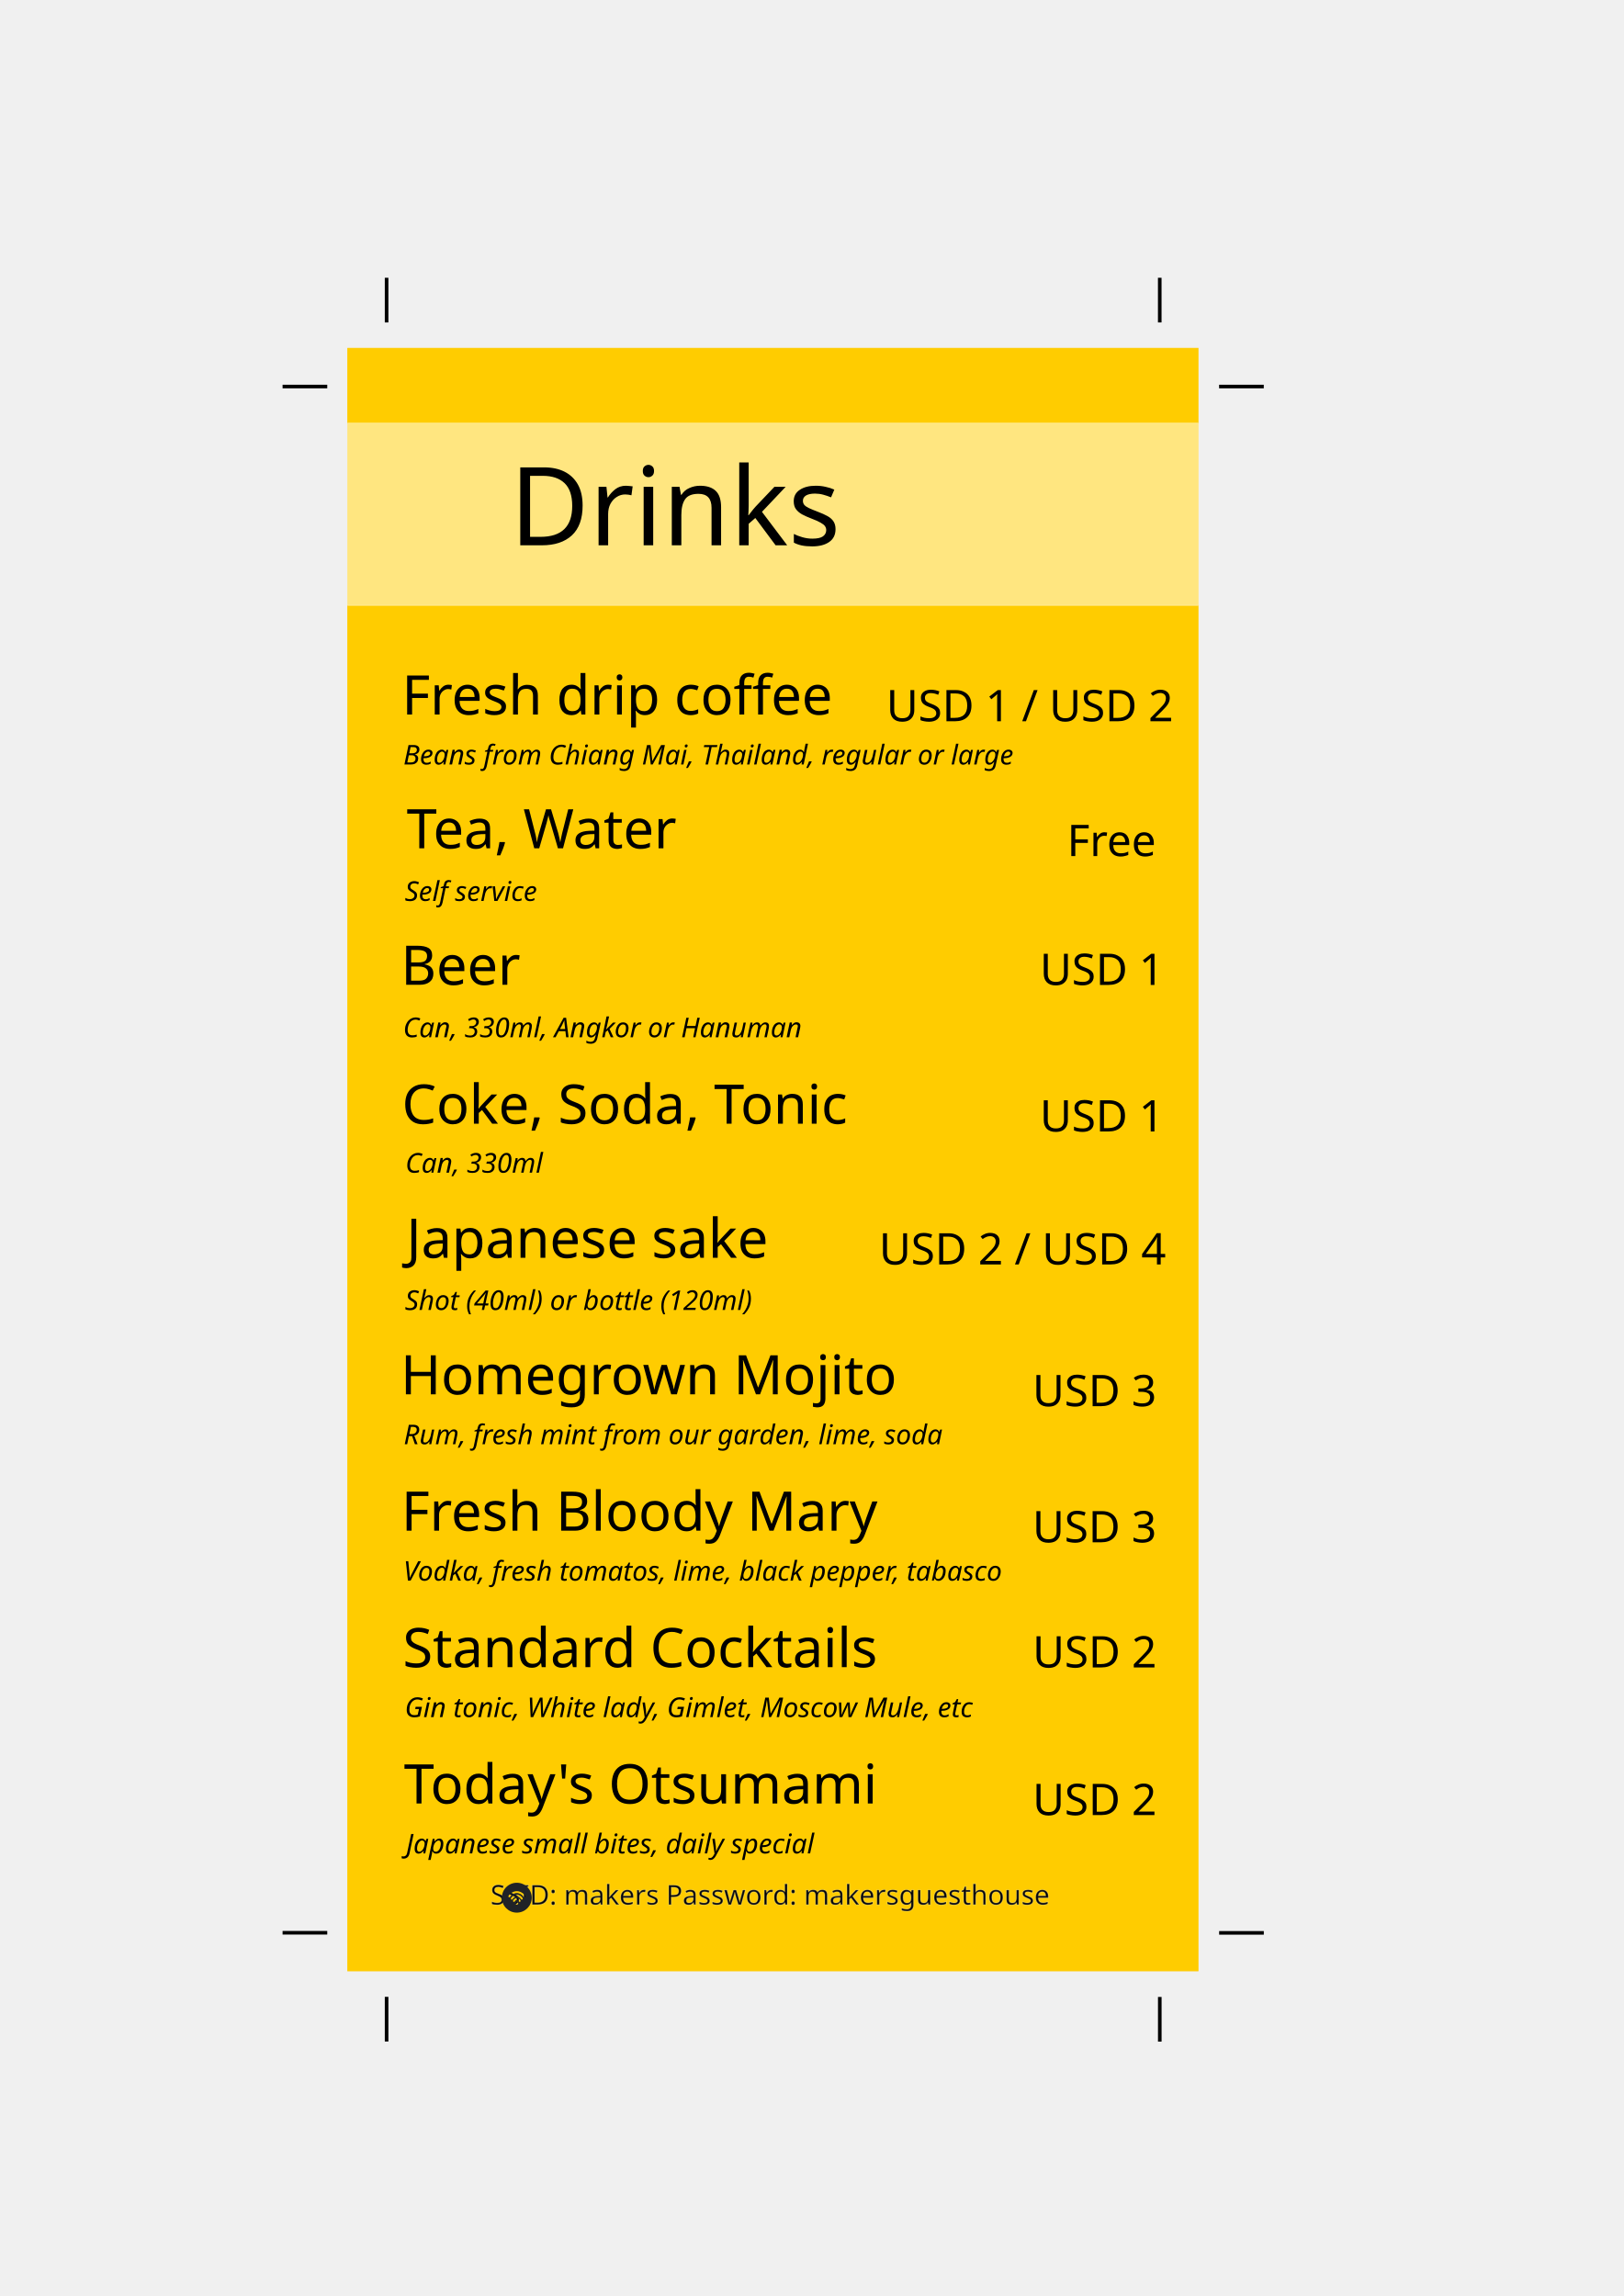
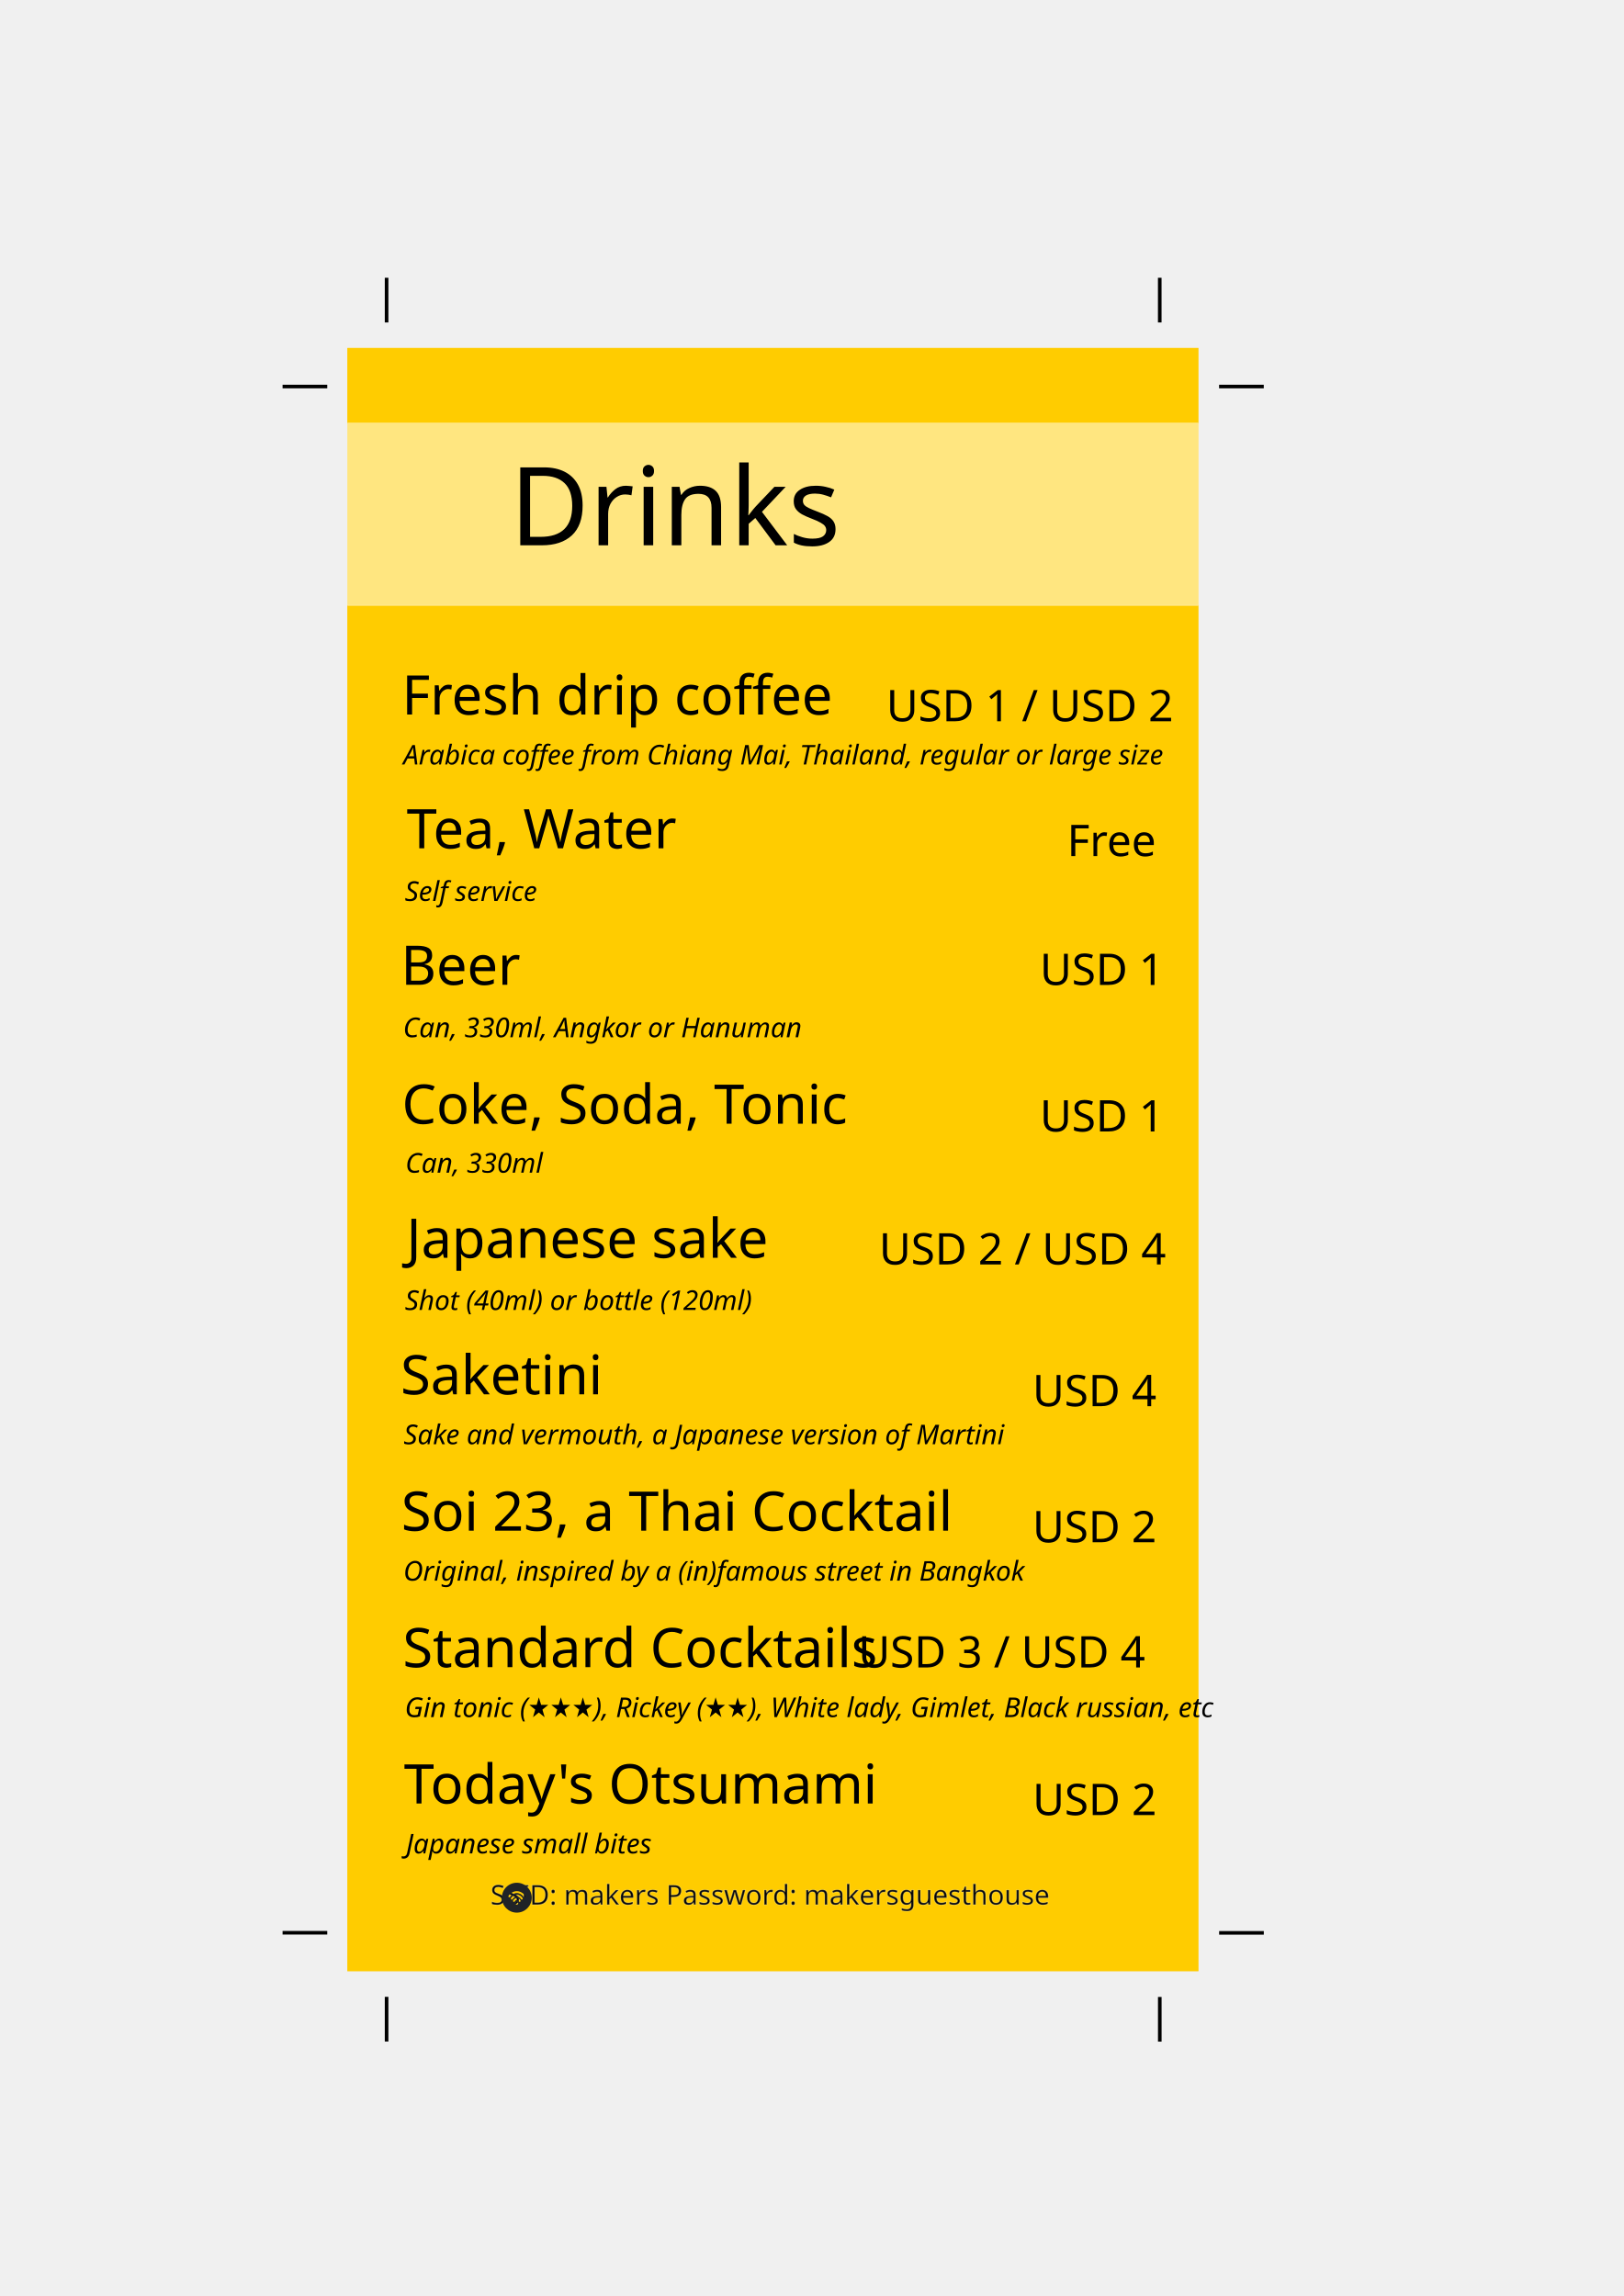
<svg xmlns="http://www.w3.org/2000/svg" width="210mm" height="297mm" viewBox="0 0 210 297" version="1.1" id="svg5" xml:space="preserve">
  <defs id="defs2" />
  <g id="layer1">
    <rect style="fill:#ffcc00;stroke:#ffcc00;stroke-width:0.126;stroke-opacity:1" id="rect286" width="109.95" height="209.874" x="44.987" y="45.063" />
  </g>
  <g id="layer2">
    <g id="g361" transform="translate(0,-25.9552)">
      <rect style="fill:#ffffff;fill-opacity:0.5;stroke:#ffffff;stroke-width:0.083;stroke-opacity:0.5" id="rect3335" width="109.993" height="23.582" x="44.966" y="80.686" />
      <text xml:space="preserve" style="font-style:normal;font-variant:normal;font-weight:normal;font-stretch:normal;font-size:14.111px;font-family:'Courier Prime';-inkscape-font-specification:'Courier Prime, Normal';font-variant-ligatures:normal;font-variant-caps:normal;font-variant-numeric:normal;font-variant-east-asian:normal;text-align:center;text-anchor:middle;fill:#000000;fill-opacity:1" x="100.148" y="96.49" id="text6148">
        <tspan id="tspan6146" style="font-style:normal;font-variant:normal;font-weight:normal;font-stretch:normal;font-size:14.111px;font-family:'Courier Prime';-inkscape-font-specification:'Courier Prime, Normal';font-variant-ligatures:normal;font-variant-caps:normal;font-variant-numeric:normal;font-variant-east-asian:normal;fill:#000000;fill-opacity:1" x="100.148" y="96.49">Drinks</tspan>
      </text>
    </g>
    <g id="g1516" transform="translate(0.5404366,1.84178)">
      <g id="g1393">
        <text xml:space="preserve" style="font-style:normal;font-variant:normal;font-weight:normal;font-stretch:normal;font-size:7.056px;font-family:Amaranth;-inkscape-font-specification:'Amaranth, Normal';font-variant-ligatures:normal;font-variant-caps:normal;font-variant-numeric:normal;font-variant-east-asian:normal;text-align:start;text-anchor:start;fill:#000000;fill-opacity:1;stroke-width:0.265" x="52.01" y="160.86" id="text6531">
          <tspan id="tspan6529" style="text-align:start;text-anchor:start;stroke-width:0.265" x="52.01" y="160.86">Japanese sake</tspan>
        </text>
        <text xml:space="preserve" style="font-style:italic;font-variant:normal;font-weight:normal;font-stretch:ultra-condensed;font-size:3.528px;font-family:'Fira Sans Compressed';-inkscape-font-specification:'Fira Sans Compressed, Italic Ultra-Condensed';font-variant-ligatures:normal;font-variant-caps:normal;font-variant-numeric:normal;font-variant-east-asian:normal;text-align:start;text-anchor:start;fill:#000000;fill-opacity:1;stroke-width:0.265" x="51.831" y="167.613" id="text6636">
          <tspan id="tspan6634" style="font-style:italic;font-variant:normal;font-weight:normal;font-stretch:ultra-condensed;font-size:3.528px;font-family:'Fira Sans Compressed';-inkscape-font-specification:'Fira Sans Compressed, Italic Ultra-Condensed';font-variant-ligatures:normal;font-variant-caps:normal;font-variant-numeric:normal;font-variant-east-asian:normal;stroke-width:0.265" x="51.831" y="167.613">Shot (40ml) or bottle (120ml)</tspan>
        </text>
      </g>
      <text xml:space="preserve" style="font-style:normal;font-variant:normal;font-weight:normal;font-stretch:normal;font-size:5.644px;font-family:Amaranth;-inkscape-font-specification:'Amaranth, Normal';font-variant-ligatures:normal;font-variant-caps:normal;font-variant-numeric:normal;font-variant-east-asian:normal;text-align:start;text-anchor:start;fill:#000000;fill-opacity:1;stroke-width:0.265" x="113.162" y="161.722" id="text6561">
        <tspan id="tspan6559" style="font-style:normal;font-variant:normal;font-weight:normal;font-stretch:normal;font-size:5.644px;font-family:Amaranth;-inkscape-font-specification:'Amaranth, Normal';font-variant-ligatures:normal;font-variant-caps:normal;font-variant-numeric:normal;font-variant-east-asian:normal;stroke-width:0.265" x="113.162" y="161.722">USD 2 / USD 4</tspan>
      </text>
    </g>
-     <g id="g1507" transform="translate(0.5404358,2.302219)">
-       <g id="g1399">
-         <text xml:space="preserve" style="font-style:normal;font-variant:normal;font-weight:normal;font-stretch:normal;font-size:7.056px;font-family:Amaranth;-inkscape-font-specification:'Amaranth, Normal';font-variant-ligatures:normal;font-variant-caps:normal;font-variant-numeric:normal;font-variant-east-asian:normal;text-align:start;text-anchor:start;fill:#000000;fill-opacity:1;stroke-width:0.265" x="51.27" y="178.057" id="text6515">
-           <tspan style="text-align:start;text-anchor:start;stroke-width:0.265" x="51.27" y="178.057" id="tspan6517">Homegrown Mojito</tspan>
-         </text>
-         <text xml:space="preserve" style="font-style:italic;font-variant:normal;font-weight:normal;font-stretch:ultra-condensed;font-size:3.528px;font-family:'Fira Sans Compressed';-inkscape-font-specification:'Fira Sans Compressed, Italic Ultra-Condensed';font-variant-ligatures:normal;font-variant-caps:normal;font-variant-numeric:normal;font-variant-east-asian:normal;text-align:start;text-anchor:start;fill:#000000;fill-opacity:1;stroke-width:0.265" x="51.669" y="184.512" id="text6628">
-           <tspan id="tspan6626" style="font-style:italic;font-variant:normal;font-weight:normal;font-stretch:ultra-condensed;font-size:3.528px;font-family:'Fira Sans Compressed';-inkscape-font-specification:'Fira Sans Compressed, Italic Ultra-Condensed';font-variant-ligatures:normal;font-variant-caps:normal;font-variant-numeric:normal;font-variant-east-asian:normal;stroke-width:0.265" x="51.669" y="184.512">Rum, fresh mint from our garden, lime, soda</tspan>
-         </text>
-       </g>
-       <text xml:space="preserve" style="font-style:normal;font-variant:normal;font-weight:normal;font-stretch:normal;font-size:5.644px;font-family:Amaranth;-inkscape-font-specification:'Amaranth, Normal';font-variant-ligatures:normal;font-variant-caps:normal;font-variant-numeric:normal;font-variant-east-asian:normal;text-align:start;text-anchor:start;fill:#000000;fill-opacity:1;stroke-width:0.265" x="133.003" y="179.597" id="text6569">
-         <tspan id="tspan6567" style="font-style:normal;font-variant:normal;font-weight:normal;font-stretch:normal;font-size:5.644px;font-family:Amaranth;-inkscape-font-specification:'Amaranth, Normal';font-variant-ligatures:normal;font-variant-caps:normal;font-variant-numeric:normal;font-variant-east-asian:normal;stroke-width:0.265" x="133.003" y="179.597">USD 3</tspan>
+     <g id="g1399" transform="translate(0.5404358,2.302219)">
+       <text xml:space="preserve" style="font-style:normal;font-variant:normal;font-weight:normal;font-stretch:normal;font-size:7.056px;font-family:Amaranth;-inkscape-font-specification:'Amaranth, Normal';font-variant-ligatures:normal;font-variant-caps:normal;font-variant-numeric:normal;font-variant-east-asian:normal;text-align:start;text-anchor:start;fill:#000000;fill-opacity:1;stroke-width:0.265" x="51.27" y="178.057" id="text6515">
+         <tspan style="text-align:start;text-anchor:start;stroke-width:0.265" x="51.27" y="178.057" id="tspan6517">Saketini</tspan>
+       </text>
+       <text xml:space="preserve" style="font-style:italic;font-variant:normal;font-weight:normal;font-stretch:ultra-condensed;font-size:3.528px;font-family:'Fira Sans Compressed';-inkscape-font-specification:'Fira Sans Compressed, Italic Ultra-Condensed';font-variant-ligatures:normal;font-variant-caps:normal;font-variant-numeric:normal;font-variant-east-asian:normal;text-align:start;text-anchor:start;fill:#000000;fill-opacity:1;stroke-width:0.265" x="51.669" y="184.512" id="text6628">
+         <tspan id="tspan6626" style="font-style:italic;font-variant:normal;font-weight:normal;font-stretch:ultra-condensed;font-size:3.528px;font-family:'Fira Sans Compressed';-inkscape-font-specification:'Fira Sans Compressed, Italic Ultra-Condensed';font-variant-ligatures:normal;font-variant-caps:normal;font-variant-numeric:normal;font-variant-east-asian:normal;stroke-width:0.265" x="51.669" y="184.512">Sake and vermouth, a Japanese version of Martini</tspan>
      </text>
    </g>
+     <text xml:space="preserve" style="font-style:normal;font-variant:normal;font-weight:normal;font-stretch:normal;font-size:5.644px;font-family:Amaranth;-inkscape-font-specification:'Amaranth, Normal';font-variant-ligatures:normal;font-variant-caps:normal;font-variant-numeric:normal;font-variant-east-asian:normal;text-align:start;text-anchor:start;fill:#000000;fill-opacity:1;stroke-width:0.265" x="133.543" y="181.899" id="text6569">
+       <tspan id="tspan6567" style="font-style:normal;font-variant:normal;font-weight:normal;font-stretch:normal;font-size:5.644px;font-family:Amaranth;-inkscape-font-specification:'Amaranth, Normal';font-variant-ligatures:normal;font-variant-caps:normal;font-variant-numeric:normal;font-variant-east-asian:normal;stroke-width:0.265" x="133.543" y="181.899">USD 4</tspan>
+     </text>
    <g id="g1525" transform="translate(0.5404321,1.3517)">
      <g id="g1387">
        <text xml:space="preserve" style="font-style:normal;font-variant:normal;font-weight:normal;font-stretch:normal;font-size:7.056px;font-family:Amaranth;-inkscape-font-specification:'Amaranth, Normal';font-variant-ligatures:normal;font-variant-caps:normal;font-variant-numeric:normal;font-variant-east-asian:normal;text-align:start;text-anchor:start;fill:#000000;fill-opacity:1;stroke-width:0.265" x="51.432" y="144.003" id="text6511">
          <tspan id="tspan6509" style="text-align:start;text-anchor:start;stroke-width:0.265" x="51.432" y="144.003">Coke, Soda, Tonic</tspan>
        </text>
        <text xml:space="preserve" style="font-style:italic;font-variant:normal;font-weight:normal;font-stretch:ultra-condensed;font-size:3.528px;font-family:'Fira Sans Compressed';-inkscape-font-specification:'Fira Sans Compressed, Italic Ultra-Condensed';font-variant-ligatures:normal;font-variant-caps:normal;font-variant-numeric:normal;font-variant-east-asian:normal;text-align:start;text-anchor:start;fill:#000000;fill-opacity:1;stroke-width:0.265" x="51.886" y="150.347" id="text6620">
          <tspan id="tspan6618" style="font-style:italic;font-variant:normal;font-weight:normal;font-stretch:ultra-condensed;font-size:3.528px;font-family:'Fira Sans Compressed';-inkscape-font-specification:'Fira Sans Compressed, Italic Ultra-Condensed';font-variant-ligatures:normal;font-variant-caps:normal;font-variant-numeric:normal;font-variant-east-asian:normal;stroke-width:0.265" x="51.886" y="150.347">Can, 330ml</tspan>
        </text>
      </g>
      <text xml:space="preserve" style="font-style:normal;font-variant:normal;font-weight:normal;font-stretch:normal;font-size:5.644px;font-family:Amaranth;-inkscape-font-specification:'Amaranth, Normal';font-variant-ligatures:normal;font-variant-caps:normal;font-variant-numeric:normal;font-variant-east-asian:normal;text-align:start;text-anchor:start;fill:#000000;fill-opacity:1;stroke-width:0.265" x="133.956" y="145.007" id="text6573">
        <tspan id="tspan6571" style="font-style:normal;font-variant:normal;font-weight:normal;font-stretch:normal;font-size:5.644px;font-family:Amaranth;-inkscape-font-specification:'Amaranth, Normal';font-variant-ligatures:normal;font-variant-caps:normal;font-variant-numeric:normal;font-variant-east-asian:normal;stroke-width:0.265" x="133.956" y="145.007">USD 1</tspan>
      </text>
    </g>
    <g id="g1543" transform="translate(0.540439,0.4540938)">
      <g id="g1369">
        <text xml:space="preserve" style="font-style:normal;font-variant:normal;font-weight:normal;font-stretch:normal;font-size:7.056px;font-family:Amaranth;-inkscape-font-specification:'Amaranth, Normal';font-variant-ligatures:normal;font-variant-caps:normal;font-variant-numeric:normal;font-variant-east-asian:normal;text-align:start;text-anchor:start;fill:#000000;fill-opacity:1;stroke-width:0.265" x="52.046" y="109.283" id="text6557">
          <tspan id="tspan6555" style="stroke-width:0.265" x="52.046" y="109.283">Tea, Water</tspan>
        </text>
        <text xml:space="preserve" style="font-style:italic;font-variant:normal;font-weight:normal;font-stretch:ultra-condensed;font-size:3.528px;font-family:'Fira Sans Compressed';-inkscape-font-specification:'Fira Sans Compressed, Italic Ultra-Condensed';font-variant-ligatures:normal;font-variant-caps:normal;font-variant-numeric:normal;font-variant-east-asian:normal;text-align:start;text-anchor:start;fill:#000000;fill-opacity:1;stroke-width:0.265" x="51.82" y="116.084" id="text6616">
          <tspan id="tspan6614" style="font-style:italic;font-variant:normal;font-weight:normal;font-stretch:ultra-condensed;font-size:3.528px;font-family:'Fira Sans Compressed';-inkscape-font-specification:'Fira Sans Compressed, Italic Ultra-Condensed';font-variant-ligatures:normal;font-variant-caps:normal;font-variant-numeric:normal;font-variant-east-asian:normal;stroke-width:0.265" x="51.82" y="116.084">Self service</tspan>
        </text>
      </g>
      <text xml:space="preserve" style="font-style:normal;font-variant:normal;font-weight:normal;font-stretch:normal;font-size:5.644px;font-family:Amaranth;-inkscape-font-specification:'Amaranth, Normal';font-variant-ligatures:normal;font-variant-caps:normal;font-variant-numeric:normal;font-variant-east-asian:normal;text-align:start;text-anchor:start;fill:#000000;fill-opacity:1;stroke-width:0.265" x="137.467" y="110.281" id="text6604">
        <tspan id="tspan6602" style="font-style:normal;font-variant:normal;font-weight:normal;font-stretch:normal;font-size:5.644px;font-family:Amaranth;-inkscape-font-specification:'Amaranth, Normal';font-variant-ligatures:normal;font-variant-caps:normal;font-variant-numeric:normal;font-variant-east-asian:normal;stroke-width:0.265" x="137.467" y="110.281">Free</tspan>
      </text>
    </g>
    <g id="g1552" transform="translate(0.5404395)">
      <g id="g1375">
        <text xml:space="preserve" style="font-style:normal;font-variant:normal;font-weight:normal;font-stretch:normal;font-size:7.056px;font-family:Amaranth;-inkscape-font-specification:'Amaranth, Normal';font-variant-ligatures:normal;font-variant-caps:normal;font-variant-numeric:normal;font-variant-east-asian:normal;text-align:start;text-anchor:start;fill:#000000;fill-opacity:1;stroke-width:0.265" x="51.428" y="92.431" id="text6553">
          <tspan id="tspan6551" style="stroke-width:0.265" x="51.428" y="92.431">Fresh drip coffee</tspan>
        </text>
        <text xml:space="preserve" style="font-style:italic;font-variant:normal;font-weight:normal;font-stretch:ultra-condensed;font-size:3.528px;font-family:'Fira Sans Compressed';-inkscape-font-specification:'Fira Sans Compressed, Italic Ultra-Condensed';font-variant-ligatures:normal;font-variant-caps:normal;font-variant-numeric:normal;font-variant-east-asian:normal;text-align:start;text-anchor:start;fill:#000000;fill-opacity:1;stroke-width:0.265" x="51.626" y="98.893" id="text6612">
-           <tspan id="tspan6610" style="font-style:italic;font-variant:normal;font-weight:normal;font-stretch:ultra-condensed;font-size:3.528px;font-family:'Fira Sans Compressed';-inkscape-font-specification:'Fira Sans Compressed, Italic Ultra-Condensed';font-variant-ligatures:normal;font-variant-caps:normal;font-variant-numeric:normal;font-variant-east-asian:normal;stroke-width:0.265" x="51.626" y="98.893">Beans from Chiang Mai, Thailand, regular or large</tspan>
+           <tspan id="tspan6610" style="font-style:italic;font-variant:normal;font-weight:normal;font-stretch:ultra-condensed;font-size:3.528px;font-family:'Fira Sans Compressed';-inkscape-font-specification:'Fira Sans Compressed, Italic Ultra-Condensed';font-variant-ligatures:normal;font-variant-caps:normal;font-variant-numeric:normal;font-variant-east-asian:normal;stroke-width:0.265" x="51.626" y="98.893">Arabica coffee from Chiang Mai, Thailand, regular or large size</tspan>
        </text>
      </g>
      <text xml:space="preserve" style="font-style:normal;font-variant:normal;font-weight:normal;font-stretch:normal;font-size:5.644px;font-family:Amaranth;-inkscape-font-specification:'Amaranth, Normal';font-variant-ligatures:normal;font-variant-caps:normal;font-variant-numeric:normal;font-variant-east-asian:normal;text-align:start;text-anchor:start;fill:#000000;fill-opacity:1;stroke-width:0.265" x="114.099" y="93.294" id="text6608">
        <tspan id="tspan6606" style="font-style:normal;font-variant:normal;font-weight:normal;font-stretch:normal;font-size:5.644px;font-family:Amaranth;-inkscape-font-specification:'Amaranth, Normal';font-variant-ligatures:normal;font-variant-caps:normal;font-variant-numeric:normal;font-variant-east-asian:normal;stroke-width:0.265" x="114.099" y="93.294">USD 1 / USD 2</tspan>
      </text>
    </g>
    <g id="g1489" transform="translate(0.5404346)">
      <text xml:space="preserve" style="font-style:normal;font-variant:normal;font-weight:normal;font-stretch:normal;font-size:5.644px;font-family:Amaranth;-inkscape-font-specification:'Amaranth, Normal';font-variant-ligatures:normal;font-variant-caps:normal;font-variant-numeric:normal;font-variant-east-asian:normal;text-align:start;text-anchor:start;fill:#000000;fill-opacity:1;stroke-width:0.265" x="133.019" y="234.787" id="text6565">
        <tspan id="tspan6563" style="font-style:normal;font-variant:normal;font-weight:normal;font-stretch:normal;font-size:5.644px;font-family:Amaranth;-inkscape-font-specification:'Amaranth, Normal';font-variant-ligatures:normal;font-variant-caps:normal;font-variant-numeric:normal;font-variant-east-asian:normal;stroke-width:0.265" x="133.019" y="234.787">USD 2</tspan>
      </text>
      <g id="g1417">
        <text xml:space="preserve" style="font-style:normal;font-variant:normal;font-weight:normal;font-stretch:normal;font-size:7.056px;font-family:Amaranth;-inkscape-font-specification:'Amaranth, Normal';font-variant-ligatures:normal;font-variant-caps:normal;font-variant-numeric:normal;font-variant-east-asian:normal;text-align:start;text-anchor:start;fill:#000000;fill-opacity:1;stroke-width:0.265" x="51.693" y="233.29" id="text6543">
          <tspan id="tspan6541" style="stroke-width:0.265" x="51.693" y="233.29">Today's Otsumami</tspan>
        </text>
        <text xml:space="preserve" style="font-style:italic;font-variant:normal;font-weight:normal;font-stretch:ultra-condensed;font-size:3.528px;font-family:'Fira Sans Compressed';-inkscape-font-specification:'Fira Sans Compressed, Italic Ultra-Condensed';font-variant-ligatures:normal;font-variant-caps:normal;font-variant-numeric:normal;font-variant-east-asian:normal;text-align:start;text-anchor:start;fill:#000000;fill-opacity:1;stroke-width:0.265" x="51.954" y="239.752" id="text6640">
-           <tspan id="tspan6638" style="font-style:italic;font-variant:normal;font-weight:normal;font-stretch:ultra-condensed;font-size:3.528px;font-family:'Fira Sans Compressed';-inkscape-font-specification:'Fira Sans Compressed, Italic Ultra-Condensed';font-variant-ligatures:normal;font-variant-caps:normal;font-variant-numeric:normal;font-variant-east-asian:normal;stroke-width:0.265" x="51.954" y="239.752">Japanese small bites, daily special</tspan>
+           <tspan id="tspan6638" style="font-style:italic;font-variant:normal;font-weight:normal;font-stretch:ultra-condensed;font-size:3.528px;font-family:'Fira Sans Compressed';-inkscape-font-specification:'Fira Sans Compressed, Italic Ultra-Condensed';font-variant-ligatures:normal;font-variant-caps:normal;font-variant-numeric:normal;font-variant-east-asian:normal;stroke-width:0.265" x="51.954" y="239.752">Japanese small bites</tspan>
        </text>
      </g>
    </g>
-     <g id="g1498" transform="translate(0.5404366,2.706932)">
-       <text xml:space="preserve" style="font-style:normal;font-variant:normal;font-weight:normal;font-stretch:normal;font-size:5.644px;font-family:Amaranth;-inkscape-font-specification:'Amaranth, Normal';font-variant-ligatures:normal;font-variant-caps:normal;font-variant-numeric:normal;font-variant-east-asian:normal;text-align:start;text-anchor:start;fill:#000000;fill-opacity:1;stroke-width:0.265" x="133.003" y="196.795" id="text6569-8">
-         <tspan id="tspan6567-83" style="font-style:normal;font-variant:normal;font-weight:normal;font-stretch:normal;font-size:5.644px;font-family:Amaranth;-inkscape-font-specification:'Amaranth, Normal';font-variant-ligatures:normal;font-variant-caps:normal;font-variant-numeric:normal;font-variant-east-asian:normal;stroke-width:0.265" x="133.003" y="196.795">USD 3</tspan>
+     <g id="g647">
+       <text xml:space="preserve" style="font-style:normal;font-variant:normal;font-weight:normal;font-stretch:normal;font-size:5.644px;font-family:Amaranth;-inkscape-font-specification:'Amaranth, Normal';font-variant-ligatures:normal;font-variant-caps:normal;font-variant-numeric:normal;font-variant-east-asian:normal;text-align:start;text-anchor:start;fill:#000000;fill-opacity:1;stroke-width:0.265" x="133.543" y="199.501" id="text6569-8">
+         <tspan style="font-style:normal;font-variant:normal;font-weight:normal;font-stretch:normal;font-size:5.644px;font-family:Amaranth;-inkscape-font-specification:'Amaranth, Normal';font-variant-ligatures:normal;font-variant-caps:normal;font-variant-numeric:normal;font-variant-east-asian:normal;stroke-width:0.265" x="133.543" y="199.501" id="tspan586">USD 2</tspan>
      </text>
-       <g id="g1405">
+       <g id="g1405" transform="translate(0.5404366,2.706932)">
        <text xml:space="preserve" style="font-style:normal;font-variant:normal;font-weight:normal;font-stretch:normal;font-size:7.056px;font-family:Amaranth;-inkscape-font-specification:'Amaranth, Normal';font-variant-ligatures:normal;font-variant-caps:normal;font-variant-numeric:normal;font-variant-east-asian:normal;text-align:start;text-anchor:start;fill:#000000;fill-opacity:1;stroke-width:0.265" x="51.365" y="195.297" id="text6543-9">
-           <tspan id="tspan6541-4" style="stroke-width:0.265" x="51.365" y="195.297">Fresh Bloody Mary</tspan>
+           <tspan id="tspan6541-4" style="stroke-width:0.265" x="51.365" y="195.297">Soi 23, a Thai Cocktail</tspan>
        </text>
        <text xml:space="preserve" style="font-style:italic;font-variant:normal;font-weight:normal;font-stretch:ultra-condensed;font-size:3.528px;font-family:'Fira Sans Compressed';-inkscape-font-specification:'Fira Sans Compressed, Italic Ultra-Condensed';font-variant-ligatures:normal;font-variant-caps:normal;font-variant-numeric:normal;font-variant-east-asian:normal;text-align:start;text-anchor:start;fill:#000000;fill-opacity:1;stroke-width:0.265" x="51.626" y="201.759" id="text6640-4">
-           <tspan id="tspan6638-1" style="font-style:italic;font-variant:normal;font-weight:normal;font-stretch:ultra-condensed;font-size:3.528px;font-family:'Fira Sans Compressed';-inkscape-font-specification:'Fira Sans Compressed, Italic Ultra-Condensed';font-variant-ligatures:normal;font-variant-caps:normal;font-variant-numeric:normal;font-variant-east-asian:normal;stroke-width:0.265" x="51.626" y="201.759">Vodka, fresh tomatos, lime, black pepper, tabasco</tspan>
+           <tspan id="tspan6638-1" style="font-style:italic;font-variant:normal;font-weight:normal;font-stretch:ultra-condensed;font-size:3.528px;font-family:'Fira Sans Compressed';-inkscape-font-specification:'Fira Sans Compressed, Italic Ultra-Condensed';font-variant-ligatures:normal;font-variant-caps:normal;font-variant-numeric:normal;font-variant-east-asian:normal;stroke-width:0.265" x="51.626" y="201.759">Original, inspired by a (in)famous street in Bangkok</tspan>
        </text>
      </g>
    </g>
-     <g id="g1480" transform="translate(0.5404356,3.161022)">
-       <text xml:space="preserve" style="font-style:normal;font-variant:normal;font-weight:normal;font-stretch:normal;font-size:5.644px;font-family:Amaranth;-inkscape-font-specification:'Amaranth, Normal';font-variant-ligatures:normal;font-variant-caps:normal;font-variant-numeric:normal;font-variant-east-asian:normal;text-align:start;text-anchor:start;fill:#000000;fill-opacity:1;stroke-width:0.265" x="133.019" y="212.532" id="text6569-3">
-         <tspan id="tspan6567-8" style="font-style:normal;font-variant:normal;font-weight:normal;font-stretch:normal;font-size:5.644px;font-family:Amaranth;-inkscape-font-specification:'Amaranth, Normal';font-variant-ligatures:normal;font-variant-caps:normal;font-variant-numeric:normal;font-variant-east-asian:normal;stroke-width:0.265" x="133.019" y="212.532">USD 2</tspan>
+     <text xml:space="preserve" style="font-style:normal;font-variant:normal;font-weight:normal;font-stretch:normal;font-size:5.644px;font-family:Amaranth;-inkscape-font-specification:'Amaranth, Normal';font-variant-ligatures:normal;font-variant-caps:normal;font-variant-numeric:normal;font-variant-east-asian:normal;text-align:start;text-anchor:start;fill:#000000;fill-opacity:1;stroke-width:0.265" x="111.01" y="215.693" id="text6569-3">
+       <tspan style="font-style:normal;font-variant:normal;font-weight:normal;font-stretch:normal;font-size:5.644px;font-family:Amaranth;-inkscape-font-specification:'Amaranth, Normal';font-variant-ligatures:normal;font-variant-caps:normal;font-variant-numeric:normal;font-variant-east-asian:normal;stroke-width:0.265" x="111.01" y="215.693" id="tspan656">USD 3 / USD 4</tspan>
+     </text>
+     <g id="g1411" transform="translate(0.5404356,3.161022)">
+       <text xml:space="preserve" style="font-style:normal;font-variant:normal;font-weight:normal;font-stretch:normal;font-size:7.056px;font-family:Amaranth;-inkscape-font-specification:'Amaranth, Normal';font-variant-ligatures:normal;font-variant-caps:normal;font-variant-numeric:normal;font-variant-east-asian:normal;text-align:start;text-anchor:start;fill:#000000;fill-opacity:1;stroke-width:0.265" x="51.552" y="212.495" id="text6543-9-3">
+         <tspan id="tspan6541-4-4" style="stroke-width:0.265" x="51.552" y="212.495">Standard Cocktails</tspan>
      </text>
-       <g id="g1411">
-         <text xml:space="preserve" style="font-style:normal;font-variant:normal;font-weight:normal;font-stretch:normal;font-size:7.056px;font-family:Amaranth;-inkscape-font-specification:'Amaranth, Normal';font-variant-ligatures:normal;font-variant-caps:normal;font-variant-numeric:normal;font-variant-east-asian:normal;text-align:start;text-anchor:start;fill:#000000;fill-opacity:1;stroke-width:0.265" x="51.552" y="212.495" id="text6543-9-3">
-           <tspan id="tspan6541-4-4" style="stroke-width:0.265" x="51.552" y="212.495">Standard Cocktails</tspan>
-         </text>
-         <text xml:space="preserve" style="font-style:italic;font-variant:normal;font-weight:normal;font-stretch:ultra-condensed;font-size:3.528px;font-family:'Fira Sans Compressed';-inkscape-font-specification:'Fira Sans Compressed, Italic Ultra-Condensed';font-variant-ligatures:normal;font-variant-caps:normal;font-variant-numeric:normal;font-variant-east-asian:normal;text-align:start;text-anchor:start;fill:#000000;fill-opacity:1;stroke-width:0.265" x="51.813" y="218.957" id="text6640-4-5">
-           <tspan id="tspan6638-1-7" style="font-style:italic;font-variant:normal;font-weight:normal;font-stretch:ultra-condensed;font-size:3.528px;font-family:'Fira Sans Compressed';-inkscape-font-specification:'Fira Sans Compressed, Italic Ultra-Condensed';font-variant-ligatures:normal;font-variant-caps:normal;font-variant-numeric:normal;font-variant-east-asian:normal;stroke-width:0.265" x="51.813" y="218.957">Gin tonic, White lady, Gimlet, Moscow Mule, etc</tspan>
-         </text>
-       </g>
+       <text xml:space="preserve" style="font-style:italic;font-variant:normal;font-weight:normal;font-stretch:ultra-condensed;font-size:3.528px;font-family:'Fira Sans Compressed';-inkscape-font-specification:'Fira Sans Compressed, Italic Ultra-Condensed';font-variant-ligatures:normal;font-variant-caps:normal;font-variant-numeric:normal;font-variant-east-asian:normal;text-align:start;text-anchor:start;fill:#000000;fill-opacity:1;stroke-width:0.265" x="51.813" y="218.957" id="text6640-4-5">
+         <tspan id="tspan6638-1-7" style="font-style:italic;font-variant:normal;font-weight:normal;font-stretch:ultra-condensed;font-size:3.528px;font-family:'Fira Sans Compressed';-inkscape-font-specification:'Fira Sans Compressed, Italic Ultra-Condensed';font-variant-ligatures:normal;font-variant-caps:normal;font-variant-numeric:normal;font-variant-east-asian:normal;stroke-width:0.265" x="51.813" y="218.957">Gin tonic (★★★), Rickey (★★), White lady, Gimlet, Black russian, etc</tspan>
+       </text>
    </g>
    <g id="g1534" transform="translate(0.5404329,0.897601)">
      <text xml:space="preserve" style="font-style:normal;font-variant:normal;font-weight:normal;font-stretch:normal;font-size:5.644px;font-family:Amaranth;-inkscape-font-specification:'Amaranth, Normal';font-variant-ligatures:normal;font-variant-caps:normal;font-variant-numeric:normal;font-variant-east-asian:normal;text-align:start;text-anchor:start;fill:#000000;fill-opacity:1;stroke-width:0.265" x="133.956" y="126.504" id="text6573-2">
        <tspan id="tspan6571-0" style="font-style:normal;font-variant:normal;font-weight:normal;font-stretch:normal;font-size:5.644px;font-family:Amaranth;-inkscape-font-specification:'Amaranth, Normal';font-variant-ligatures:normal;font-variant-caps:normal;font-variant-numeric:normal;font-variant-east-asian:normal;stroke-width:0.265" x="133.956" y="126.504">USD 1</tspan>
      </text>
      <g id="g1381">
        <text xml:space="preserve" style="font-style:normal;font-variant:normal;font-weight:normal;font-stretch:normal;font-size:7.056px;font-family:Amaranth;-inkscape-font-specification:'Amaranth, Normal';font-variant-ligatures:normal;font-variant-caps:normal;font-variant-numeric:normal;font-variant-east-asian:normal;text-align:start;text-anchor:start;fill:#000000;fill-opacity:1;stroke-width:0.265" x="51.304" y="126.488" id="text6355">
          <tspan id="tspan6353" style="font-style:normal;font-variant:normal;font-weight:normal;font-stretch:normal;font-size:7.056px;font-family:Amaranth;-inkscape-font-specification:'Amaranth, Normal';font-variant-ligatures:normal;font-variant-caps:normal;font-variant-numeric:normal;font-variant-east-asian:normal;text-align:start;text-anchor:start;stroke-width:0.265" x="51.304" y="126.488">Beer</tspan>
        </text>
        <text xml:space="preserve" style="font-style:italic;font-variant:normal;font-weight:normal;font-stretch:ultra-condensed;font-size:3.528px;font-family:'Fira Sans Compressed';-inkscape-font-specification:'Fira Sans Compressed, Italic Ultra-Condensed';font-variant-ligatures:normal;font-variant-caps:normal;font-variant-numeric:normal;font-variant-east-asian:normal;text-align:start;text-anchor:start;fill:#000000;fill-opacity:1;stroke-width:0.265" x="51.591" y="133.274" id="text6624">
          <tspan id="tspan6622" style="font-style:italic;font-variant:normal;font-weight:normal;font-stretch:ultra-condensed;font-size:3.528px;font-family:'Fira Sans Compressed';-inkscape-font-specification:'Fira Sans Compressed, Italic Ultra-Condensed';font-variant-ligatures:normal;font-variant-caps:normal;font-variant-numeric:normal;font-variant-east-asian:normal;stroke-width:0.265" x="51.591" y="133.274">Can, 330ml, Angkor or Hanuman</tspan>
        </text>
      </g>
    </g>
  </g>
  <g id="layer4">
    <path style="fill:#000000;fill-opacity:1;stroke:#000000;stroke-width:0.465;stroke-dasharray:none;stroke-opacity:1" d="m 50,35.932 v 5.778" id="path1722" />
    <path style="fill:#000000;fill-opacity:1;stroke:#000000;stroke-width:0.465;stroke-dasharray:none;stroke-opacity:1" d="m 42.325,50 h -5.778" id="path1722-0" />
    <path style="fill:#000000;fill-opacity:1;stroke:#000000;stroke-width:0.465;stroke-dasharray:none;stroke-opacity:1" d="m 50,264.08 v -5.778" id="path1722-4" />
    <path style="fill:#000000;fill-opacity:1;stroke:#000000;stroke-width:0.465;stroke-dasharray:none;stroke-opacity:1" d="m 42.325,250.012 h -5.778" id="path1722-0-1" />
    <path style="fill:#000000;fill-opacity:1;stroke:#000000;stroke-width:0.465;stroke-dasharray:none;stroke-opacity:1" d="m 157.675,250.027 h 5.778" id="path1722-3" />
    <path style="fill:#000000;fill-opacity:1;stroke:#000000;stroke-width:0.465;stroke-dasharray:none;stroke-opacity:1" d="m 150,258.317 v 5.778" id="path1722-0-4" />
    <path style="fill:#000000;fill-opacity:1;stroke:#000000;stroke-width:0.465;stroke-dasharray:none;stroke-opacity:1" d="m 149.995,35.932 v 5.778" id="path1722-2" />
    <path style="fill:#000000;fill-opacity:1;stroke:#000000;stroke-width:0.465;stroke-dasharray:none;stroke-opacity:1" d="m 157.671,50 h 5.778" id="path1722-0-40" />
  </g>
  <g id="layer3">
    <g id="g1139">
      <text xml:space="preserve" style="font-style:normal;font-variant:normal;font-weight:normal;font-stretch:normal;font-size:3.528px;font-family:Amaranth;-inkscape-font-specification:'Amaranth, Normal';font-variant-ligatures:normal;font-variant-caps:normal;font-variant-numeric:normal;font-variant-east-asian:normal;text-align:center;text-anchor:middle;fill:#000000;fill-opacity:1;stroke:#ffffff;stroke-width:0.165;stroke-opacity:0.2" x="102.8" y="246.373" id="text1016">
        <tspan id="tspan1014" style="font-style:normal;font-variant:normal;font-weight:normal;font-stretch:normal;font-size:3.528px;font-family:Amaranth;-inkscape-font-specification:'Amaranth, Normal';font-variant-ligatures:normal;font-variant-caps:normal;font-variant-numeric:normal;font-variant-east-asian:normal;fill:#000000;fill-opacity:1;stroke-width:0.165" x="102.8" y="246.373">SSID: makers Password: makersguesthouse</tspan>
      </text>
      <g fill="none" fill-rule="evenodd" id="g1003" transform="matrix(0.1208184,0,0,0.1208184,64.90833,243.5437)">
        <path d="M 0,0 H 32 V 32 H 0 Z" id="path999" />
        <path d="M 16,0 C 24.837,0 32,7.163 32,16 32,24.837 24.837,32 16,32 7.163,32 0,24.837 0,16 0,7.163 7.163,0 16,0 Z m 0,20.5 c -0.828,0 -1.5,0.672 -1.5,1.5 0,0.828 0.672,1.5 1.5,1.5 0.828,0 1.5,-0.672 1.5,-1.5 0,-0.828 -0.672,-1.5 -1.5,-1.5 z m 0,-4.03 c -1.719,0 -3.305,1.053 -3.98,2.616 -0.219,0.507 0.015,1.096 0.522,1.315 0.507,0.219 1.096,-0.015 1.315,-0.522 l 0.073,-0.153 C 14.325,18.976 15.14,18.47 16,18.47 c 0.917,0 1.778,0.571 2.141,1.403 0.221,0.506 0.81,0.738 1.316,0.517 0.506,-0.221 0.738,-0.81 0.517,-1.316 C 19.295,17.516 17.716,16.47 16,16.47 Z m 0.004,-3.74 c -2.484,0 -5.22,1.659 -6.247,3.919 -0.229,0.503 -0.006,1.096 0.496,1.324 0.503,0.229 1.096,0.006 1.324,-0.496 C 12.271,15.95 14.284,14.73 16.004,14.73 c 1.718,0 3.723,1.212 4.421,2.734 0.23,0.502 0.824,0.722 1.326,0.492 0.502,-0.23 0.722,-0.824 0.492,-1.326 C 21.209,14.378 18.484,12.73 16.004,12.73 Z M 16.006,9 c -3.568,0 -7.276,2.213 -8.881,5.118 -0.267,0.483 -0.092,1.092 0.392,1.359 0.483,0.267 1.092,0.092 1.359,-0.392 C 10.13,12.814 13.17,11 16.006,11 c 2.836,0 5.888,1.815 7.117,4.059 0.265,0.484 0.873,0.662 1.358,0.396 0.484,-0.265 0.662,-0.873 0.396,-1.358 C 23.297,11.214 19.573,9 16.006,9 Z" fill="#202327" id="path1001" />
      </g>
    </g>
  </g>
</svg>
